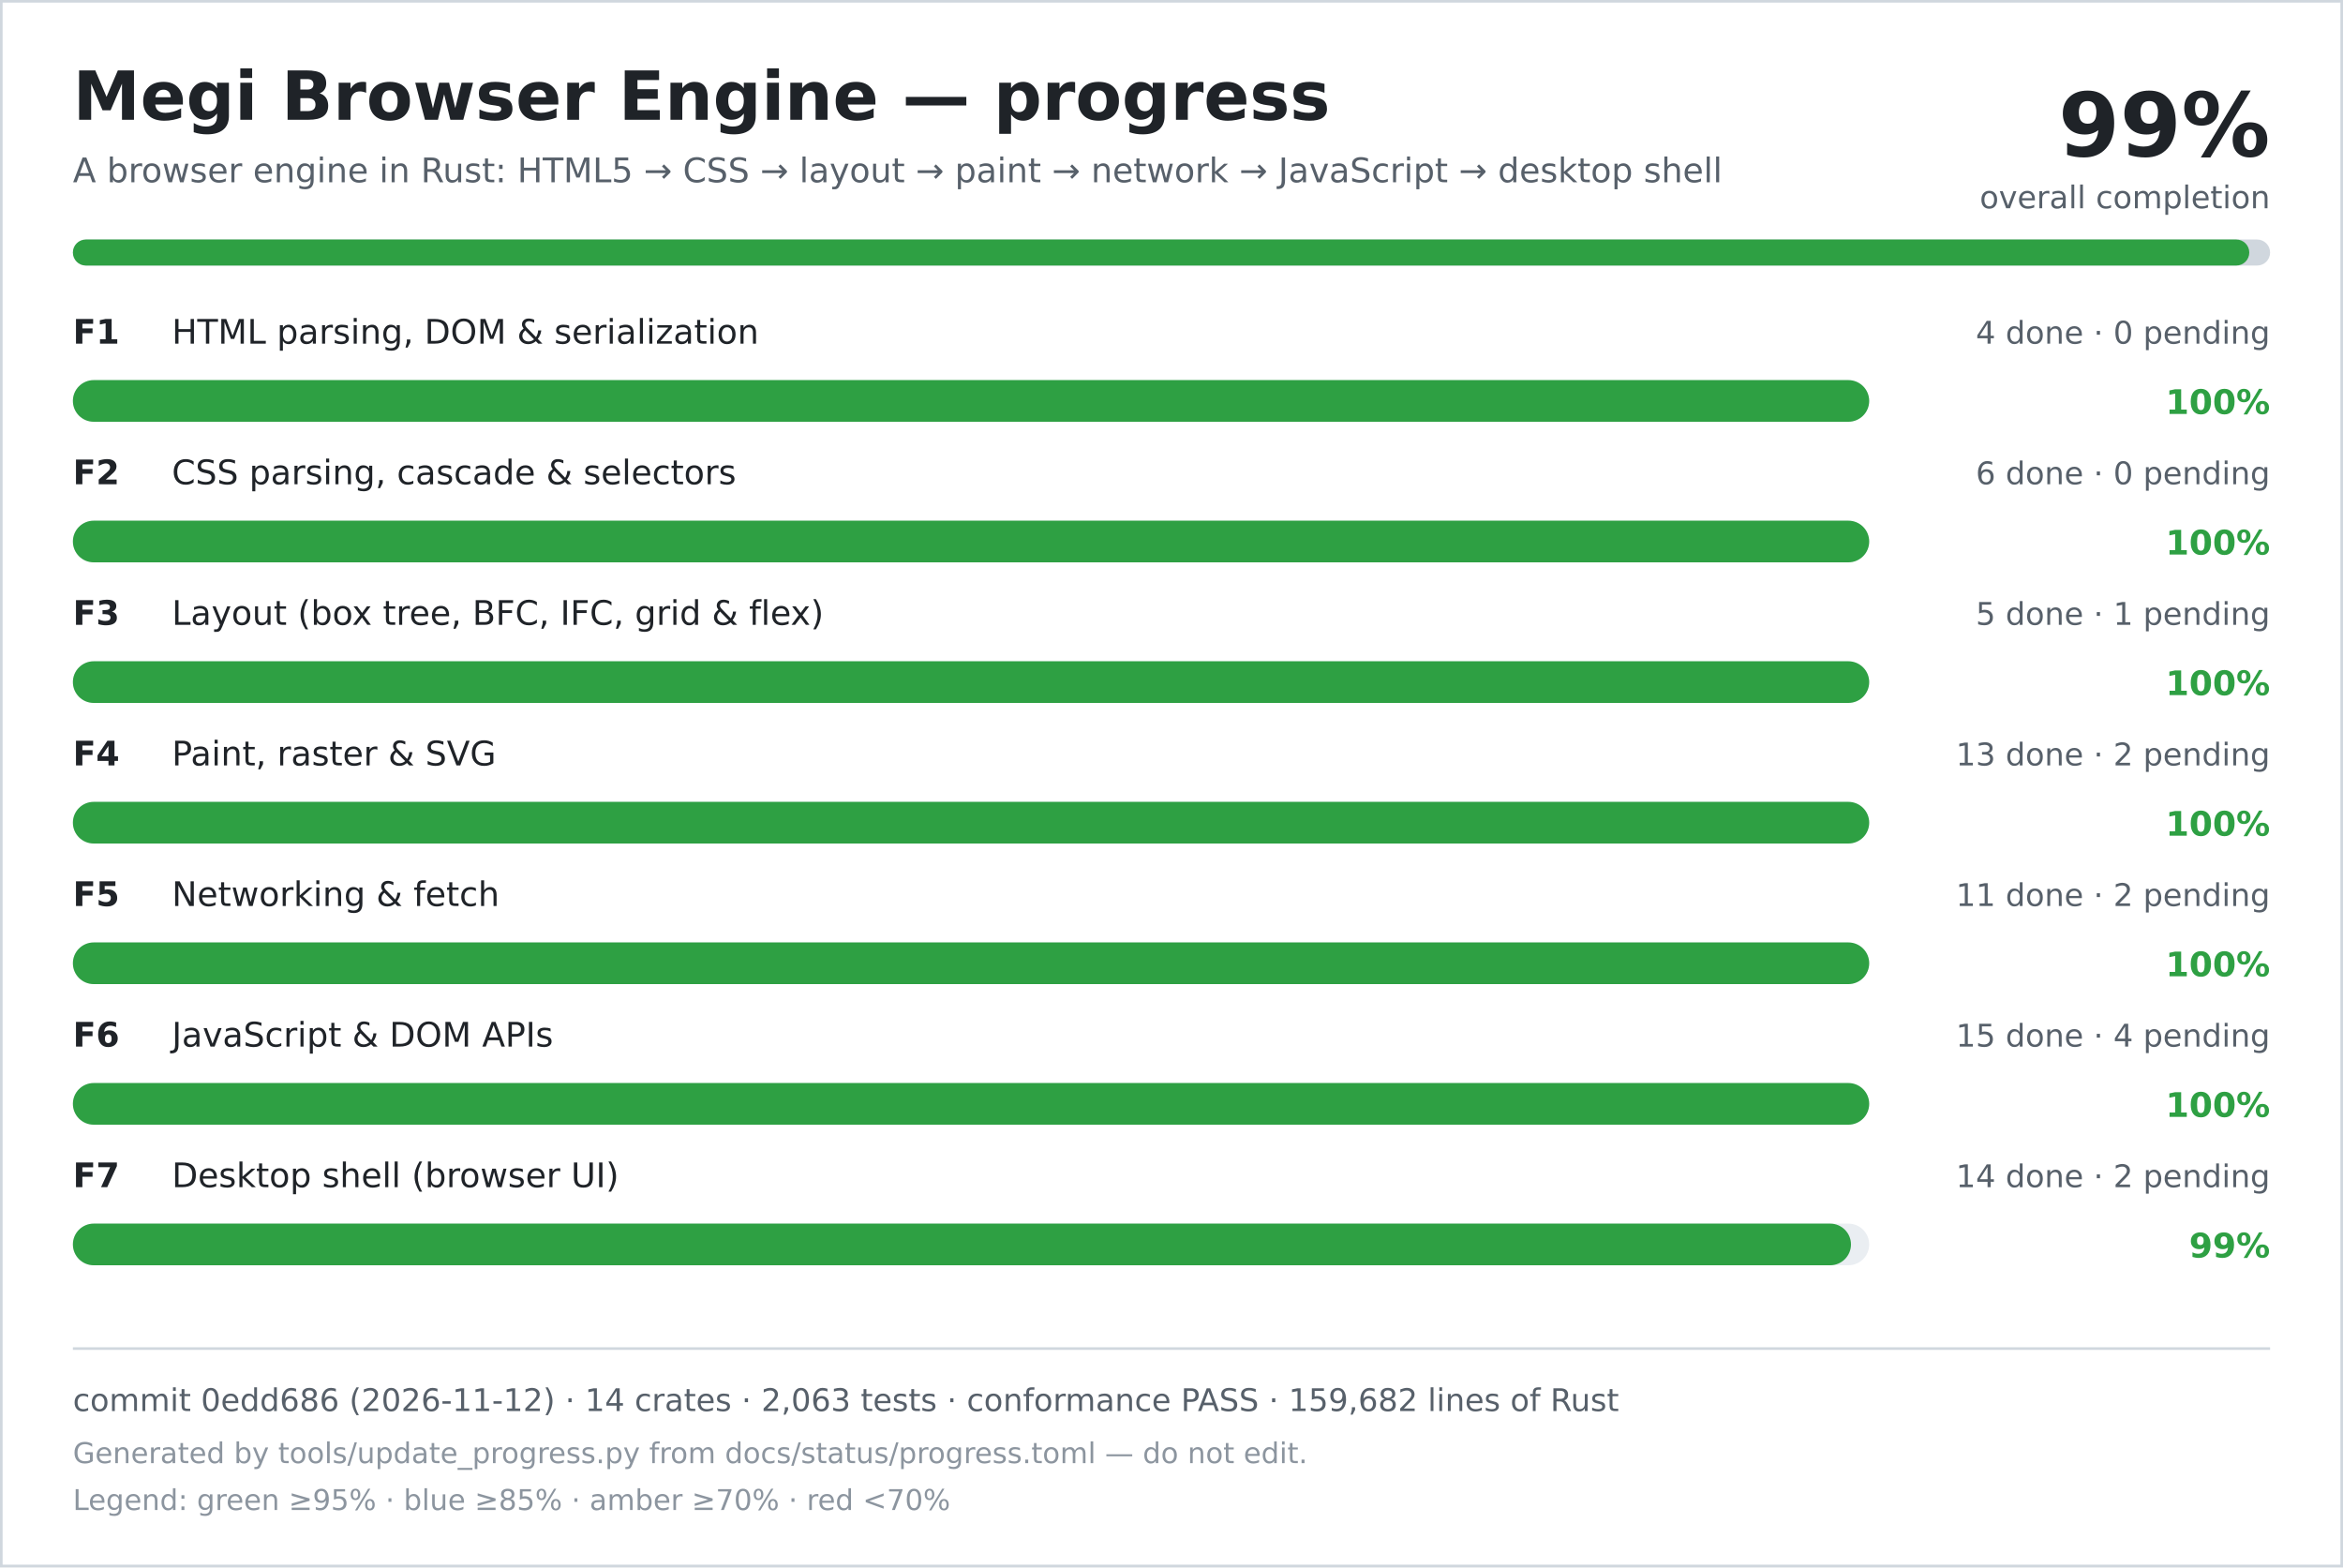
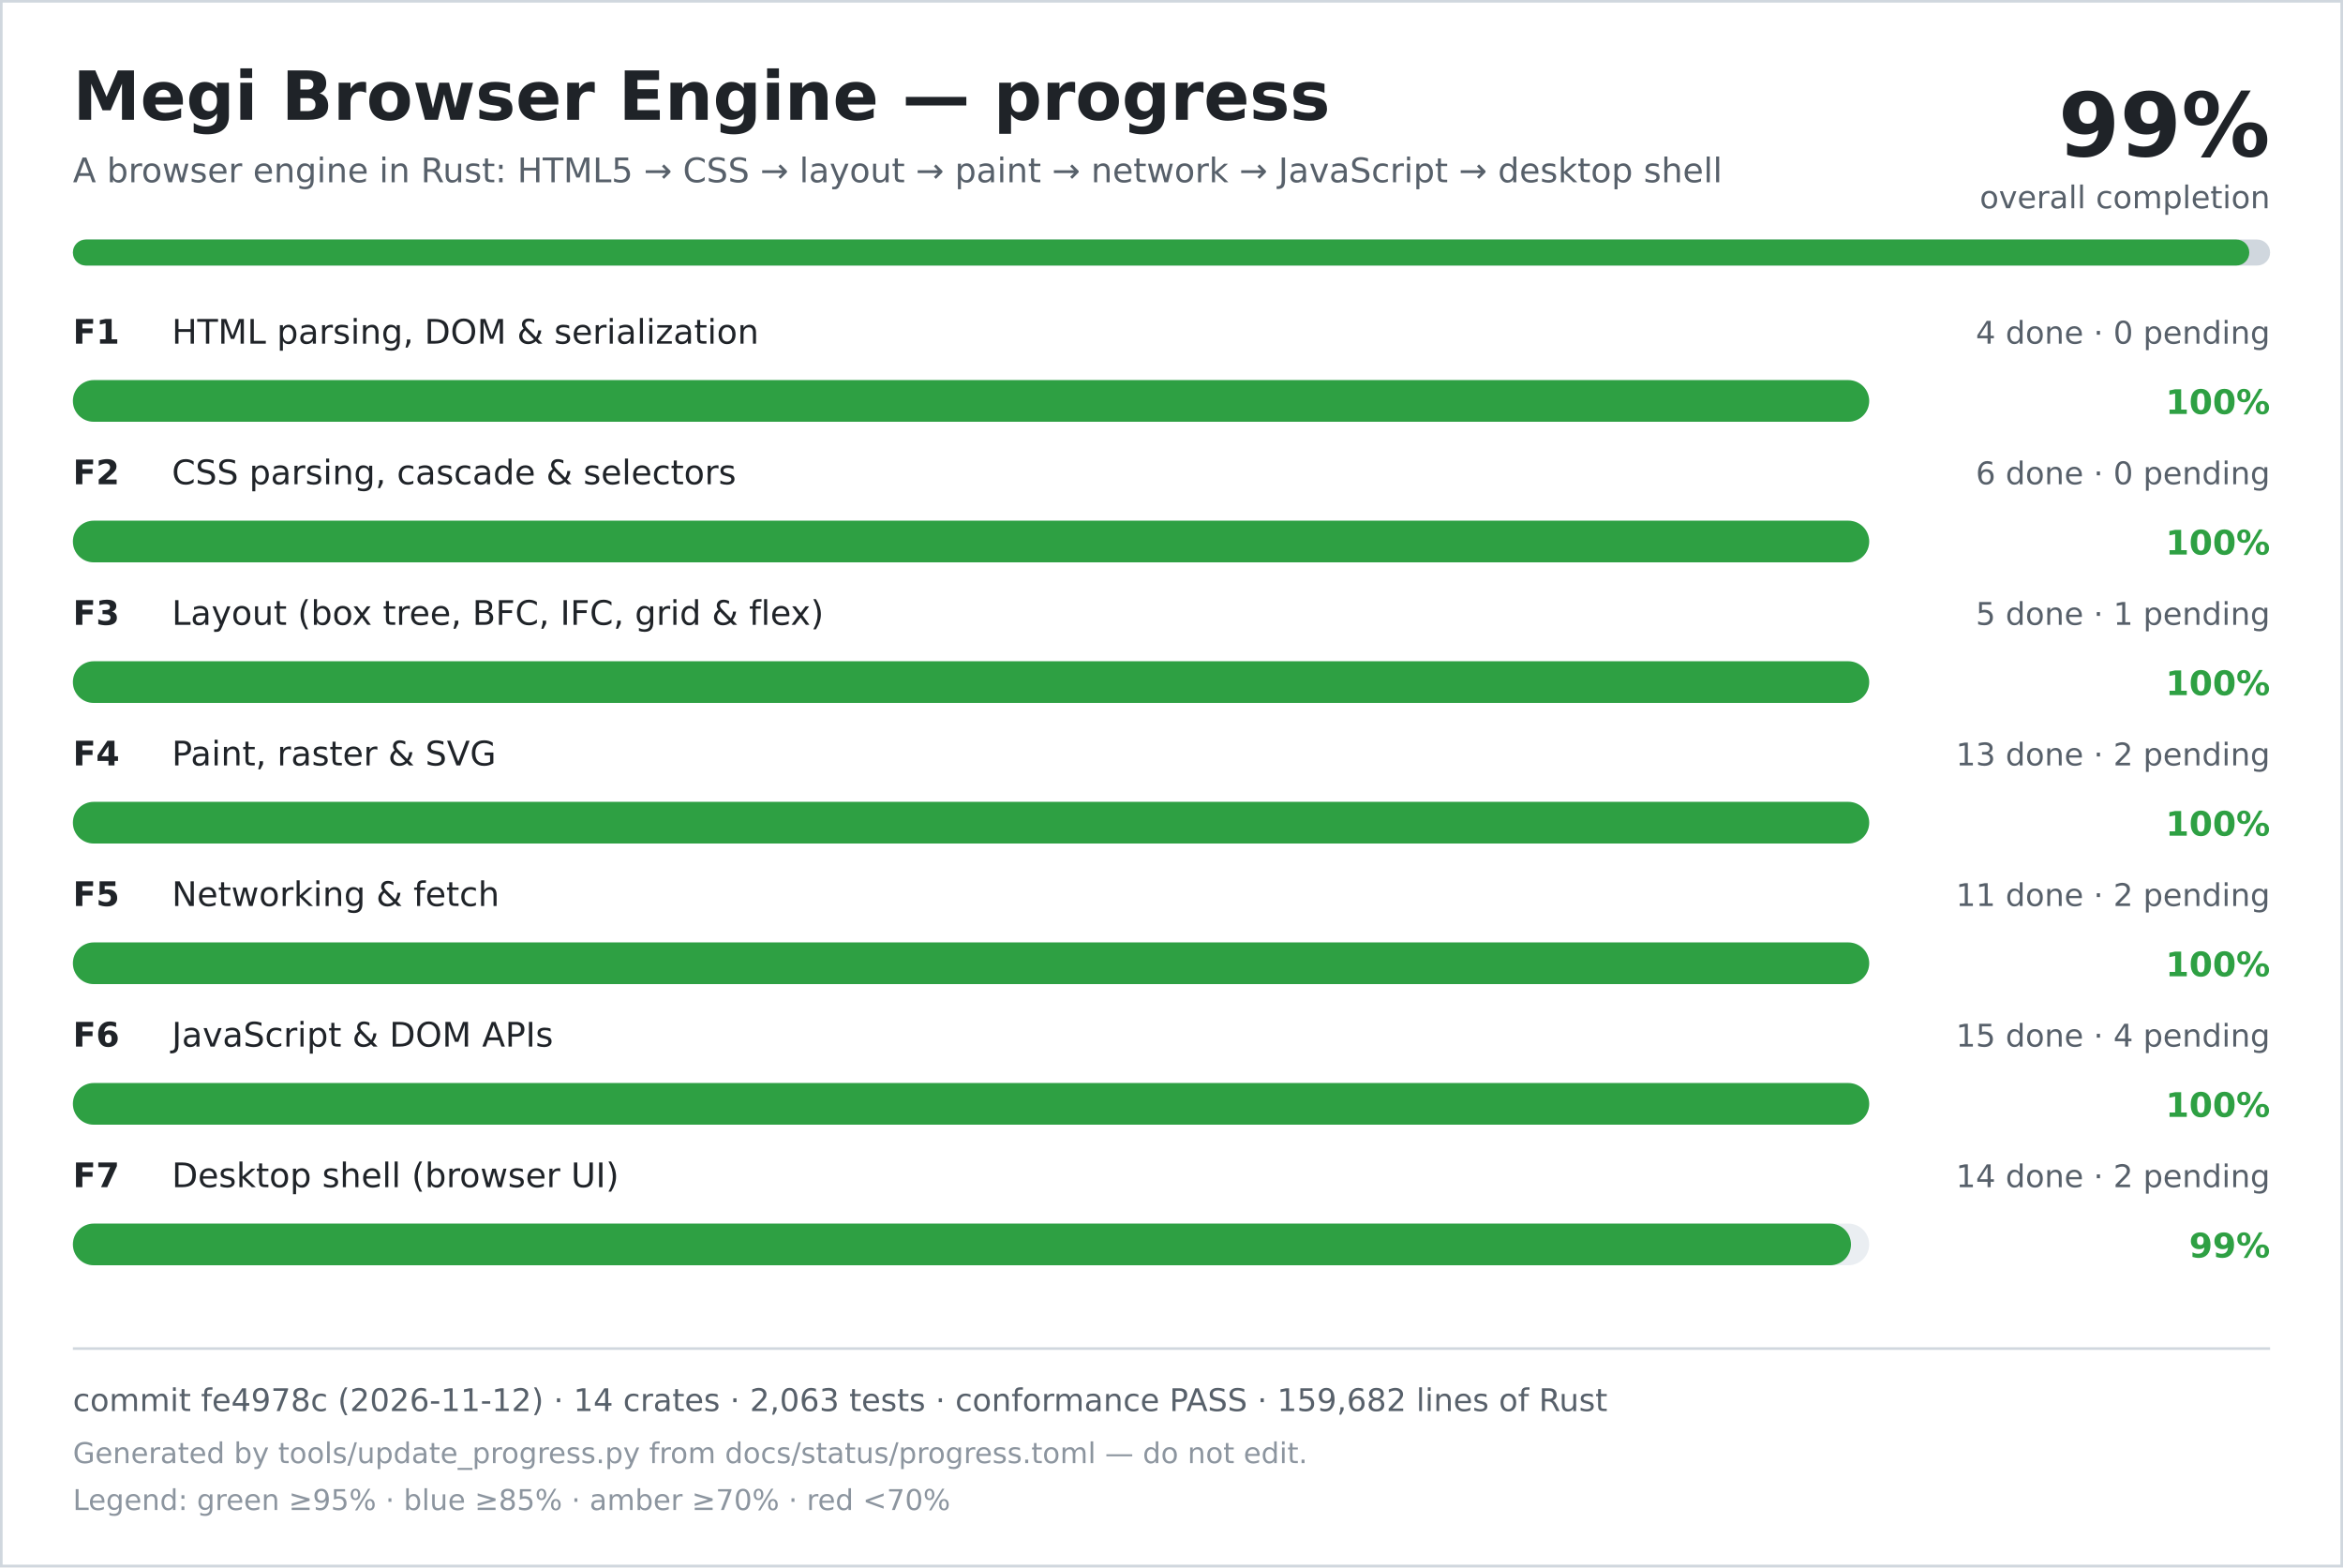
<svg xmlns="http://www.w3.org/2000/svg" width="900" height="602" viewBox="0 0 900 602" role="img" aria-labelledby="title desc">
  <rect width="900" height="602" fill="#ffffff" />
  <rect x="0.5" y="0.5" width="899" height="601" fill="none" stroke="#d0d7de" />
  <text x="28" y="46" font-family="DejaVu Sans, Verdana, sans-serif" font-size="26" font-weight="700" fill="#1f2328">Megi Browser Engine — progress</text>
  <text x="28" y="70" font-family="DejaVu Sans, Verdana, sans-serif" font-size="13" fill="#57606a">A browser engine in Rust: HTML5 → CSS → layout → paint → network → JavaScript → desktop shell</text>
  <text x="872" y="60" text-anchor="end" font-family="DejaVu Sans, Verdana, sans-serif" font-size="34" font-weight="700" fill="#1f2328">99%</text>
  <text x="872" y="80" text-anchor="end" font-family="DejaVu Sans, Verdana, sans-serif" font-size="12" fill="#57606a">overall completion</text>
  <rect x="28" y="92" width="844" height="10" rx="5" fill="#d0d7de" />
  <rect x="28" y="92" width="836" height="10" rx="5" fill="#2ea043" />
  <text x="28" y="132" font-family="DejaVu Sans, Verdana, sans-serif" font-size="13" font-weight="700" fill="#1f2328">F1</text>
  <text x="66" y="132" font-family="DejaVu Sans, Verdana, sans-serif" font-size="13" fill="#1f2328">HTML parsing, DOM &amp; serialization</text>
  <text x="872" y="132" text-anchor="end" font-family="DejaVu Sans, Verdana, sans-serif" font-size="12" fill="#57606a">4 done · 0 pending</text>
  <rect x="28" y="146" width="690" height="16" rx="8" fill="#eaeef2" />
  <rect x="28" y="146" width="690" height="16" rx="8" fill="#2ea043" />
  <text x="872" y="159" text-anchor="end" font-family="DejaVu Sans, Verdana, sans-serif" font-size="13" font-weight="700" fill="#2ea043">100%</text>
  <text x="28" y="186" font-family="DejaVu Sans, Verdana, sans-serif" font-size="13" font-weight="700" fill="#1f2328">F2</text>
  <text x="66" y="186" font-family="DejaVu Sans, Verdana, sans-serif" font-size="13" fill="#1f2328">CSS parsing, cascade &amp; selectors</text>
  <text x="872" y="186" text-anchor="end" font-family="DejaVu Sans, Verdana, sans-serif" font-size="12" fill="#57606a">6 done · 0 pending</text>
  <rect x="28" y="200" width="690" height="16" rx="8" fill="#eaeef2" />
  <rect x="28" y="200" width="690" height="16" rx="8" fill="#2ea043" />
  <text x="872" y="213" text-anchor="end" font-family="DejaVu Sans, Verdana, sans-serif" font-size="13" font-weight="700" fill="#2ea043">100%</text>
  <text x="28" y="240" font-family="DejaVu Sans, Verdana, sans-serif" font-size="13" font-weight="700" fill="#1f2328">F3</text>
  <text x="66" y="240" font-family="DejaVu Sans, Verdana, sans-serif" font-size="13" fill="#1f2328">Layout (box tree, BFC, IFC, grid &amp; flex)</text>
  <text x="872" y="240" text-anchor="end" font-family="DejaVu Sans, Verdana, sans-serif" font-size="12" fill="#57606a">5 done · 1 pending</text>
  <rect x="28" y="254" width="690" height="16" rx="8" fill="#eaeef2" />
  <rect x="28" y="254" width="690" height="16" rx="8" fill="#2ea043" />
  <text x="872" y="267" text-anchor="end" font-family="DejaVu Sans, Verdana, sans-serif" font-size="13" font-weight="700" fill="#2ea043">100%</text>
  <text x="28" y="294" font-family="DejaVu Sans, Verdana, sans-serif" font-size="13" font-weight="700" fill="#1f2328">F4</text>
  <text x="66" y="294" font-family="DejaVu Sans, Verdana, sans-serif" font-size="13" fill="#1f2328">Paint, raster &amp; SVG</text>
  <text x="872" y="294" text-anchor="end" font-family="DejaVu Sans, Verdana, sans-serif" font-size="12" fill="#57606a">13 done · 2 pending</text>
  <rect x="28" y="308" width="690" height="16" rx="8" fill="#eaeef2" />
  <rect x="28" y="308" width="690" height="16" rx="8" fill="#2ea043" />
  <text x="872" y="321" text-anchor="end" font-family="DejaVu Sans, Verdana, sans-serif" font-size="13" font-weight="700" fill="#2ea043">100%</text>
  <text x="28" y="348" font-family="DejaVu Sans, Verdana, sans-serif" font-size="13" font-weight="700" fill="#1f2328">F5</text>
  <text x="66" y="348" font-family="DejaVu Sans, Verdana, sans-serif" font-size="13" fill="#1f2328">Networking &amp; fetch</text>
  <text x="872" y="348" text-anchor="end" font-family="DejaVu Sans, Verdana, sans-serif" font-size="12" fill="#57606a">11 done · 2 pending</text>
  <rect x="28" y="362" width="690" height="16" rx="8" fill="#eaeef2" />
  <rect x="28" y="362" width="690" height="16" rx="8" fill="#2ea043" />
  <text x="872" y="375" text-anchor="end" font-family="DejaVu Sans, Verdana, sans-serif" font-size="13" font-weight="700" fill="#2ea043">100%</text>
  <text x="28" y="402" font-family="DejaVu Sans, Verdana, sans-serif" font-size="13" font-weight="700" fill="#1f2328">F6</text>
  <text x="66" y="402" font-family="DejaVu Sans, Verdana, sans-serif" font-size="13" fill="#1f2328">JavaScript &amp; DOM APIs</text>
  <text x="872" y="402" text-anchor="end" font-family="DejaVu Sans, Verdana, sans-serif" font-size="12" fill="#57606a">15 done · 4 pending</text>
  <rect x="28" y="416" width="690" height="16" rx="8" fill="#eaeef2" />
  <rect x="28" y="416" width="690" height="16" rx="8" fill="#2ea043" />
  <text x="872" y="429" text-anchor="end" font-family="DejaVu Sans, Verdana, sans-serif" font-size="13" font-weight="700" fill="#2ea043">100%</text>
  <text x="28" y="456" font-family="DejaVu Sans, Verdana, sans-serif" font-size="13" font-weight="700" fill="#1f2328">F7</text>
  <text x="66" y="456" font-family="DejaVu Sans, Verdana, sans-serif" font-size="13" fill="#1f2328">Desktop shell (browser UI)</text>
  <text x="872" y="456" text-anchor="end" font-family="DejaVu Sans, Verdana, sans-serif" font-size="12" fill="#57606a">14 done · 2 pending</text>
  <rect x="28" y="470" width="690" height="16" rx="8" fill="#eaeef2" />
  <rect x="28" y="470" width="683" height="16" rx="8" fill="#2ea043" />
  <text x="872" y="483" text-anchor="end" font-family="DejaVu Sans, Verdana, sans-serif" font-size="13" font-weight="700" fill="#2ea043">99%</text>
  <line x1="28" y1="518" x2="872" y2="518" stroke="#d0d7de" />
-   <text x="28" y="542" font-family="DejaVu Sans, Verdana, sans-serif" font-size="12" fill="#57606a">commit 0edd686 (2026-11-12) · 14 crates · 2,063 tests · conformance PASS · 159,682 lines of Rust</text>
+   <text x="28" y="542" font-family="DejaVu Sans, Verdana, sans-serif" font-size="12" fill="#57606a">commit fe4978c (2026-11-12) · 14 crates · 2,063 tests · conformance PASS · 159,682 lines of Rust</text>
  <text x="28" y="562" font-family="DejaVu Sans, Verdana, sans-serif" font-size="11" fill="#8c959f">Generated by tools/update_progress.py from docs/status/progress.toml — do not edit.</text>
  <text x="28" y="580" font-family="DejaVu Sans, Verdana, sans-serif" font-size="11" fill="#8c959f">Legend: green ≥95% · blue ≥85% · amber ≥70% · red &lt;70%</text>
</svg>
